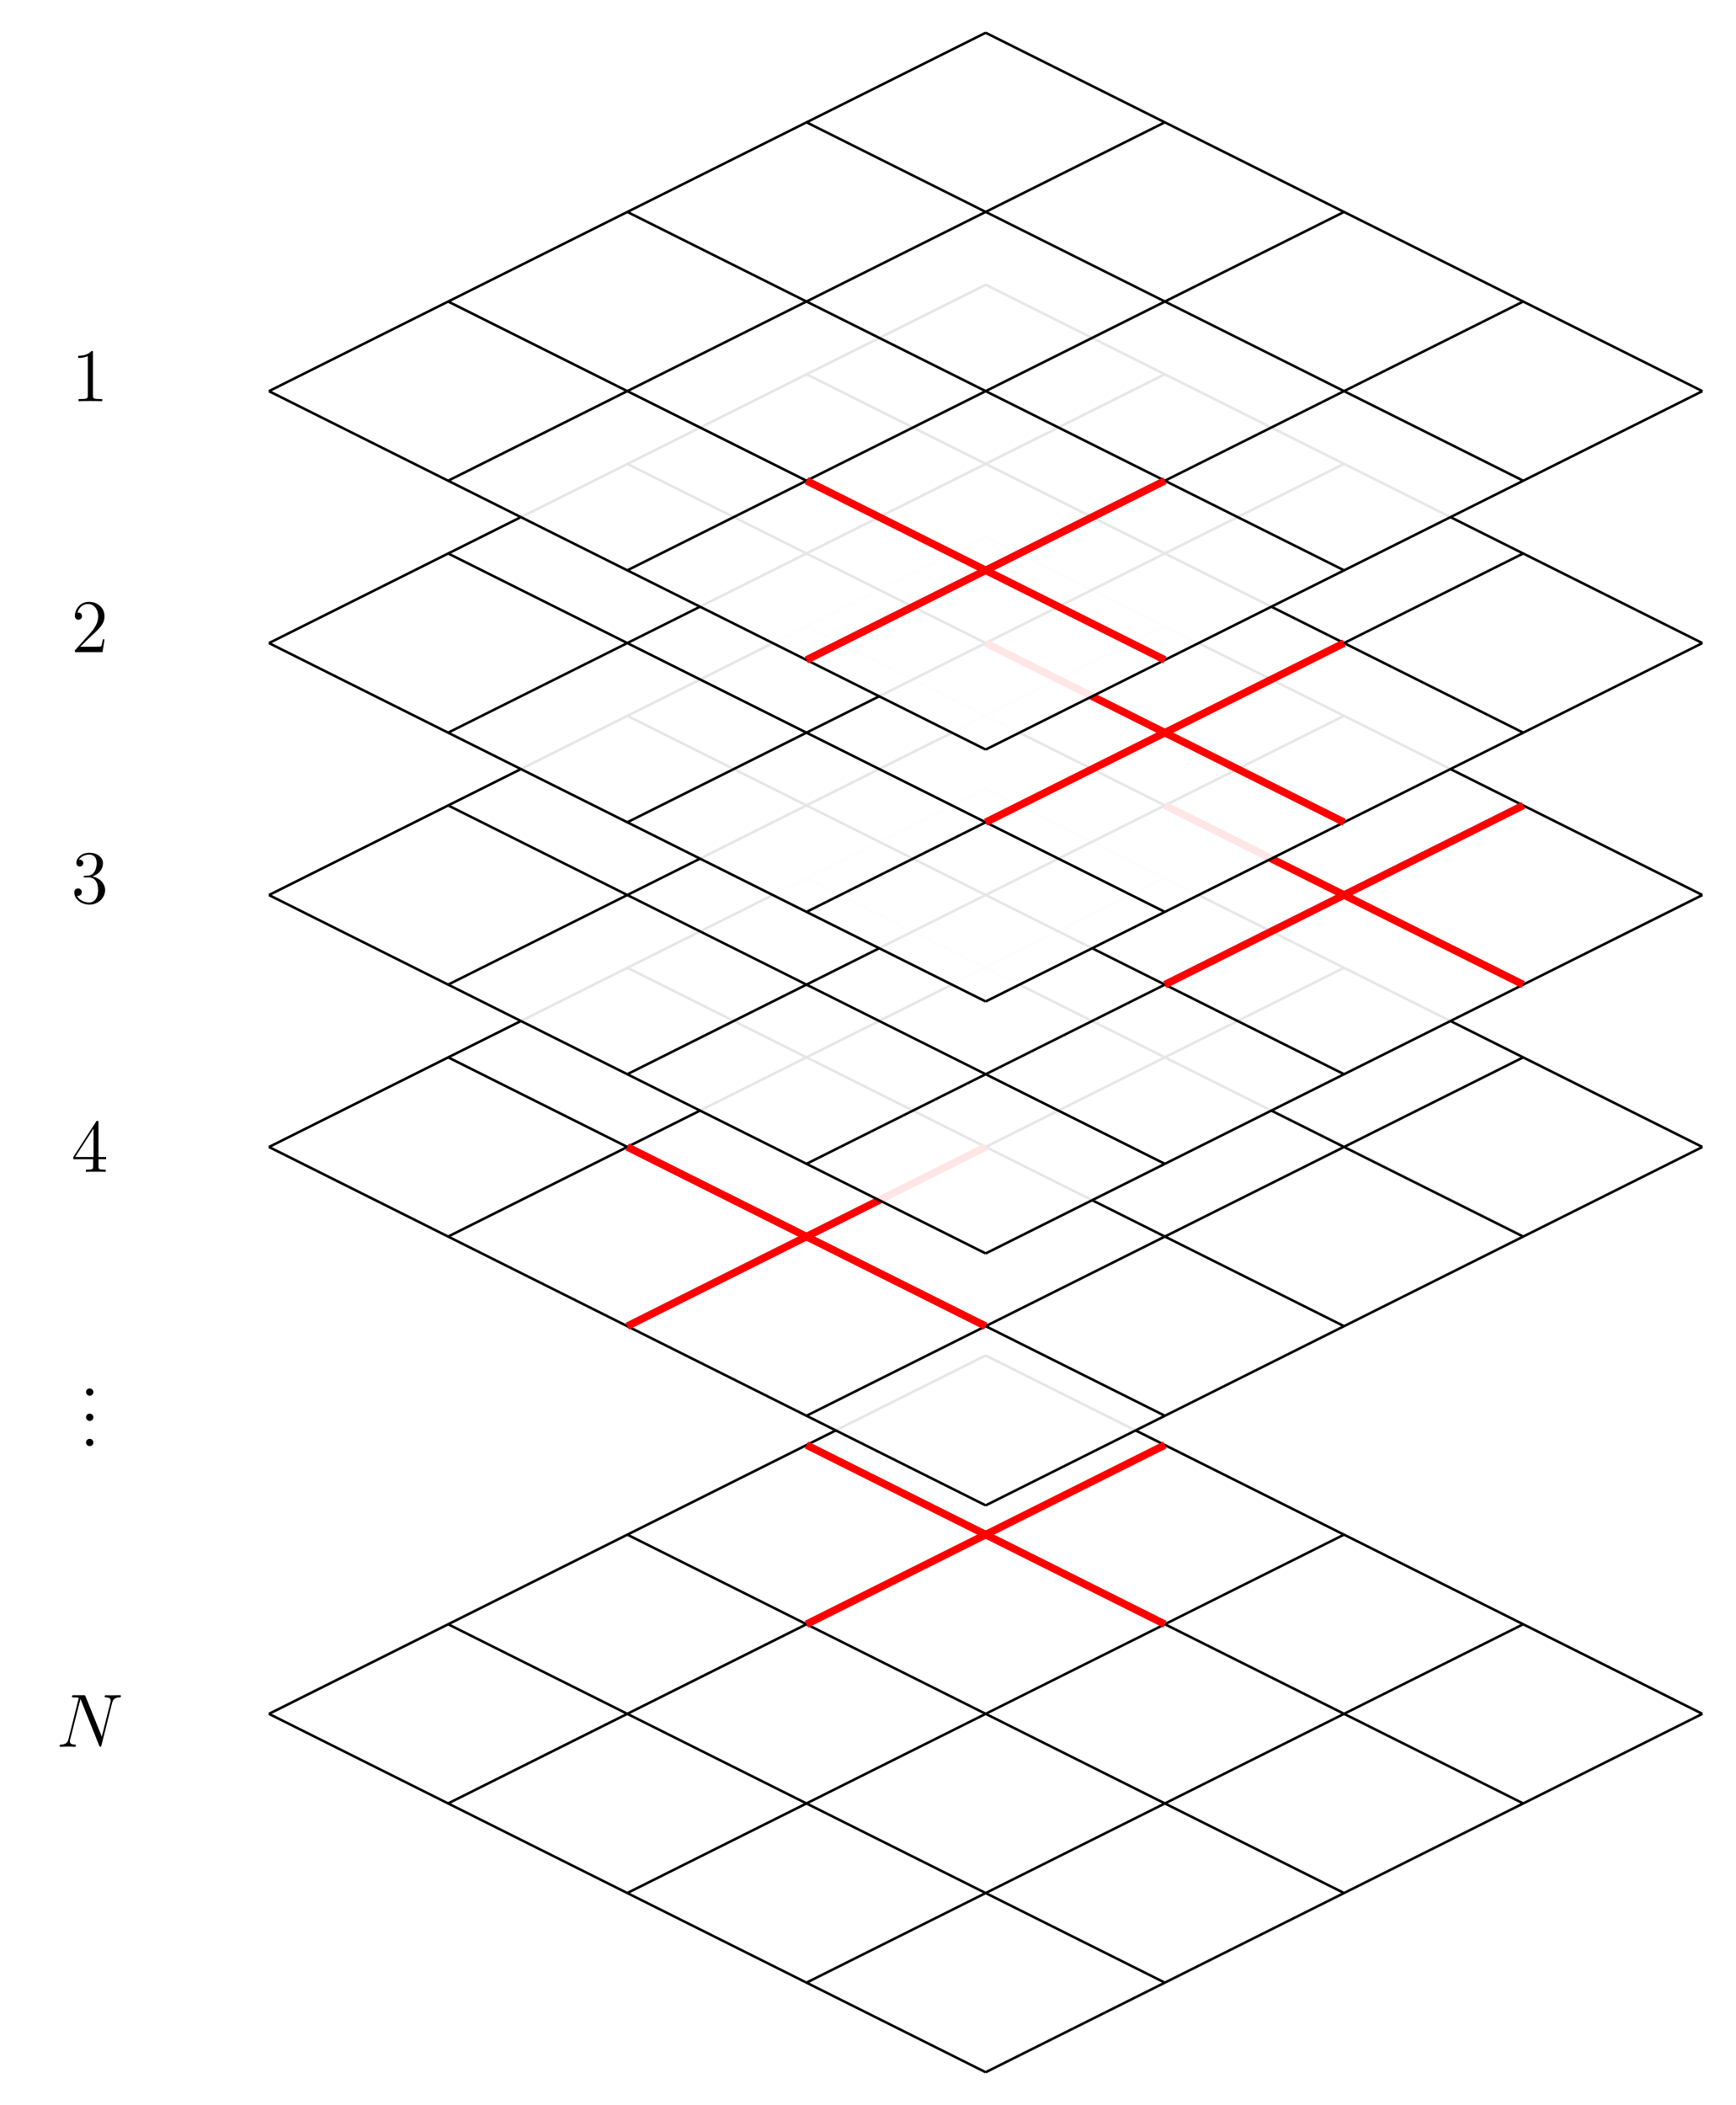
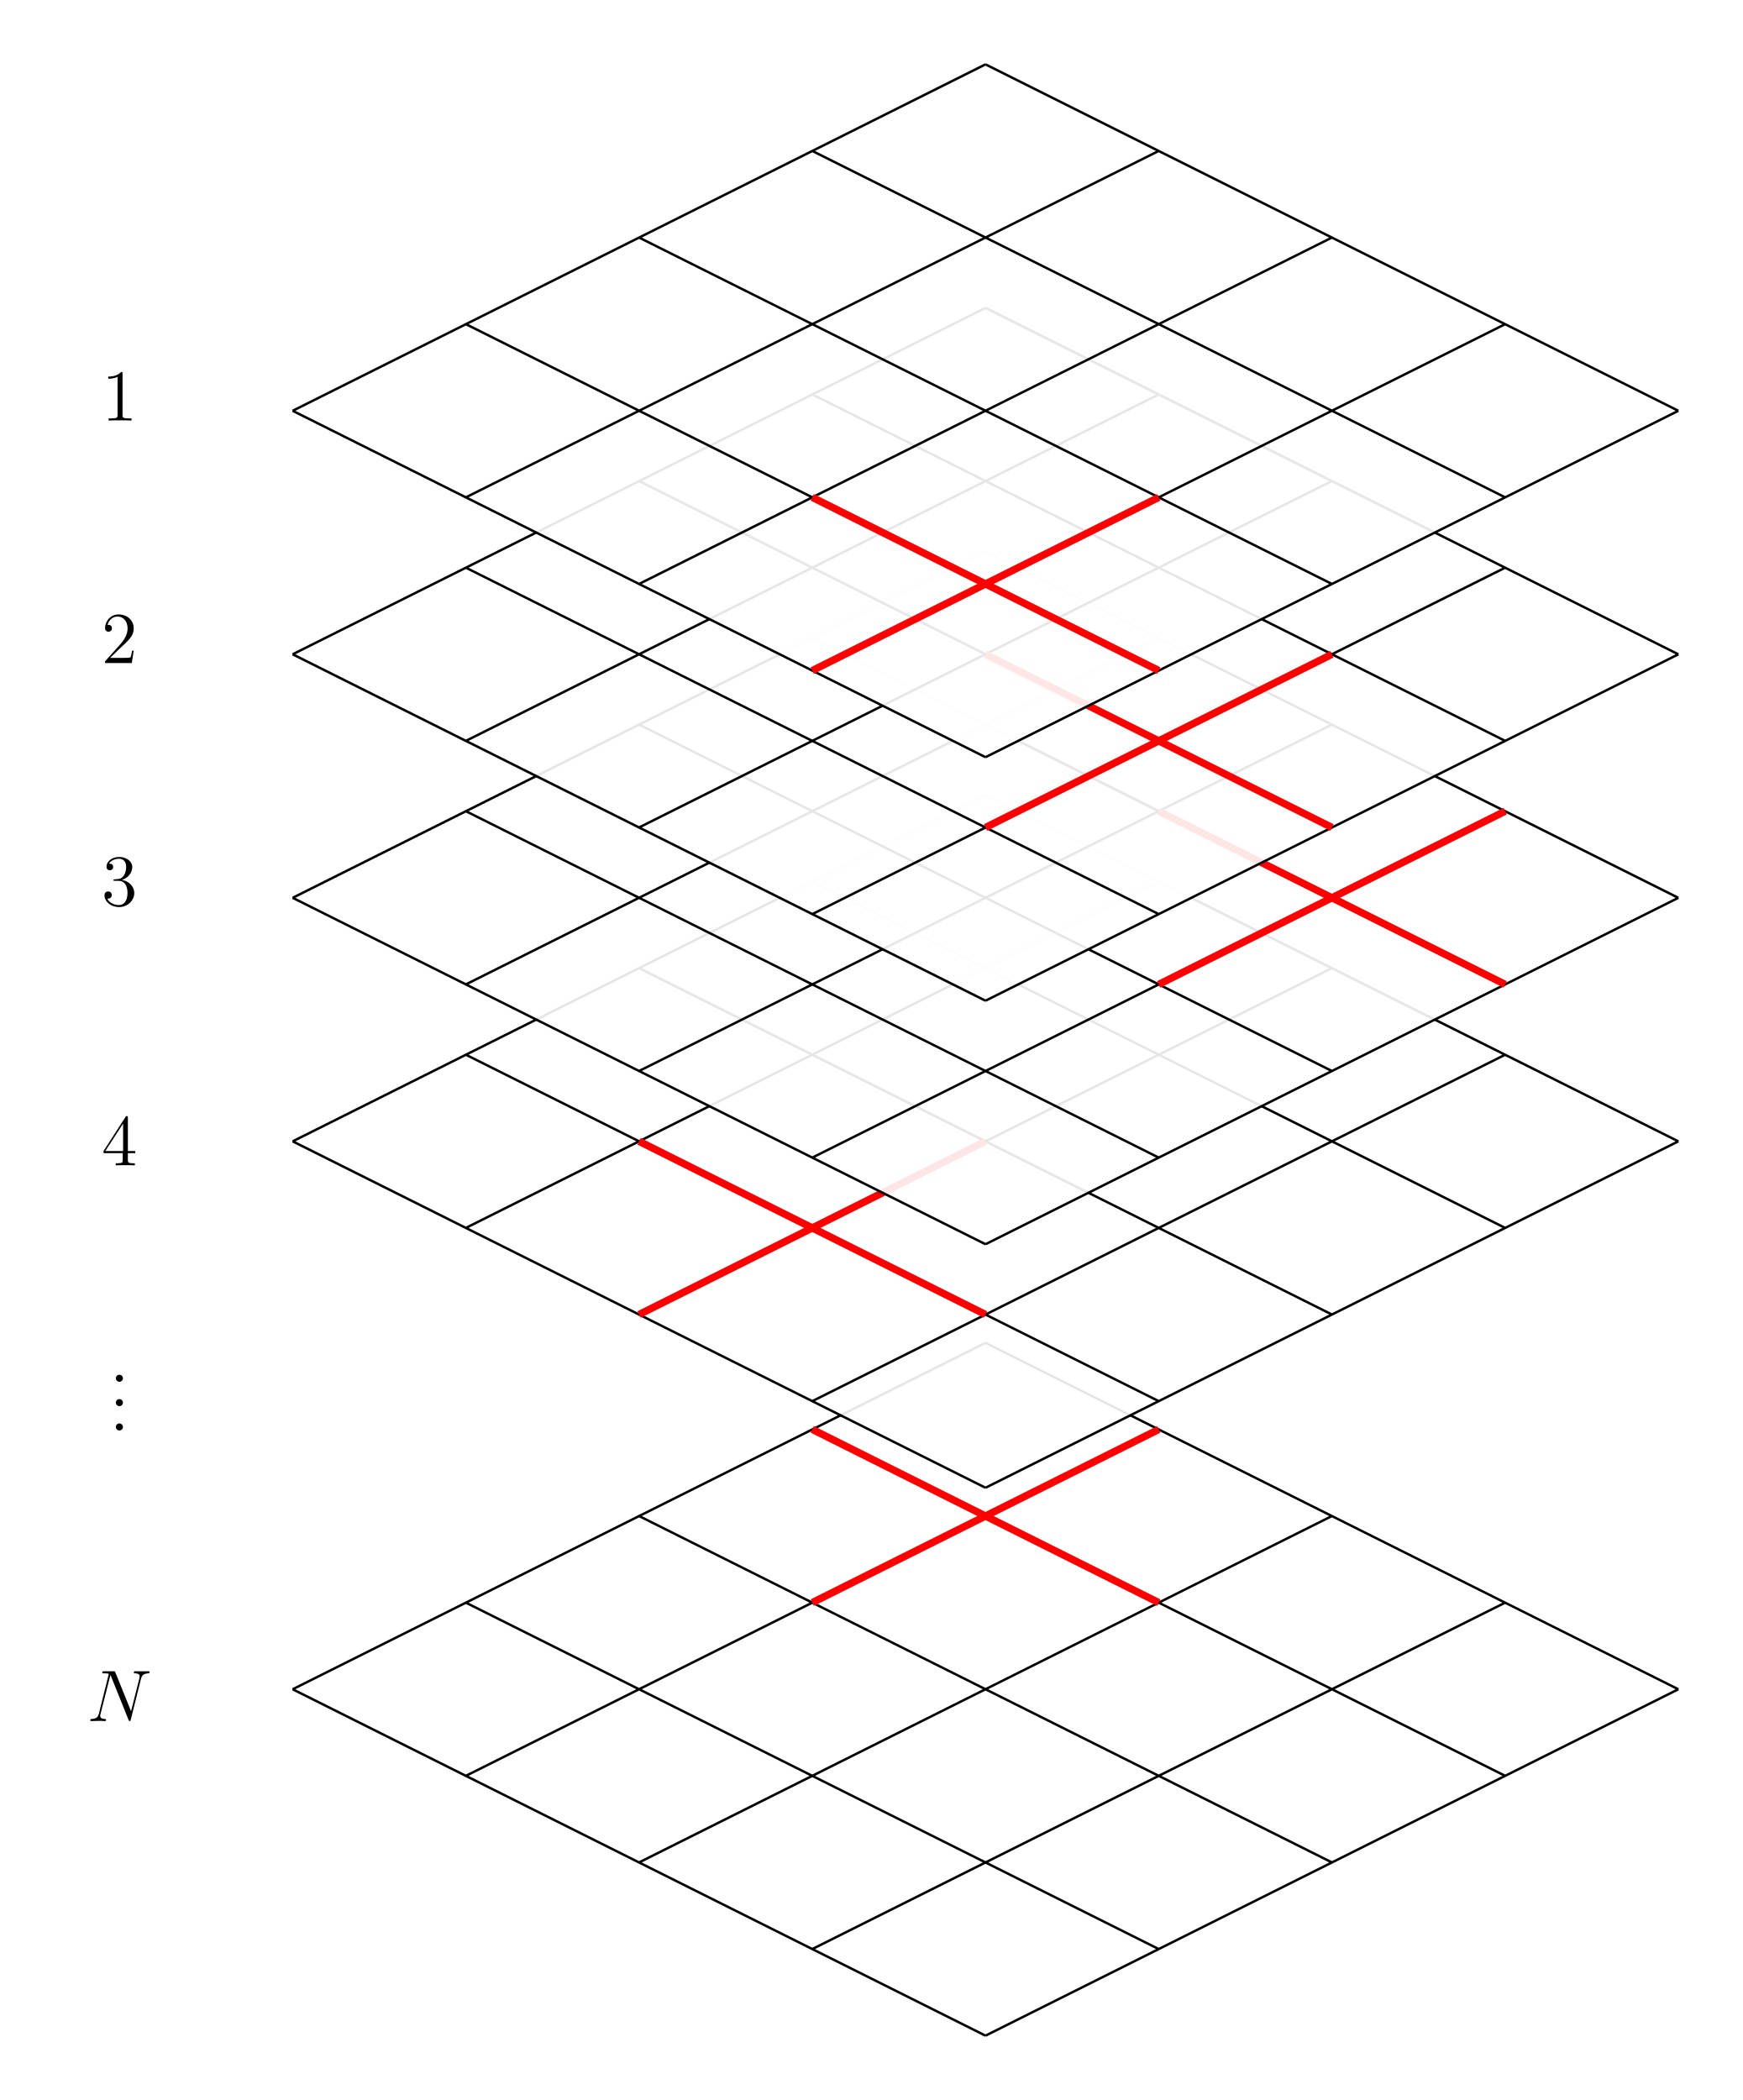
- <svg xmlns="http://www.w3.org/2000/svg" xmlns:xlink="http://www.w3.org/1999/xlink" width="274.493pt" height="332.957pt" viewBox="0 0 274.493 332.957" version="1.1">
+ <svg xmlns="http://www.w3.org/2000/svg" xmlns:xlink="http://www.w3.org/1999/xlink" width="285.186pt" height="343.656pt" viewBox="0 0 285.186 343.656" version="1.1">
  <defs>
    <g>
      <symbol overflow="visible" id="glyph0-0">
        <path style="stroke:none;" d="" />
      </symbol>
      <symbol overflow="visible" id="glyph0-1">
        <path style="stroke:none;" d="M 8.844 -6.906 C 8.984 -7.422 9.172 -7.781 10.078 -7.812 C 10.109 -7.812 10.25 -7.828 10.25 -8.031 C 10.25 -8.156 10.141 -8.156 10.094 -8.156 C 9.859 -8.156 9.25 -8.141 9.016 -8.141 L 8.438 -8.141 C 8.266 -8.141 8.062 -8.156 7.891 -8.156 C 7.812 -8.156 7.672 -8.156 7.672 -7.938 C 7.672 -7.812 7.766 -7.812 7.859 -7.812 C 8.578 -7.797 8.625 -7.516 8.625 -7.297 C 8.625 -7.203 8.609 -7.156 8.578 -7 L 7.219 -1.609 L 4.656 -7.953 C 4.578 -8.156 4.562 -8.156 4.297 -8.156 L 2.844 -8.156 C 2.609 -8.156 2.5 -8.156 2.5 -7.938 C 2.5 -7.812 2.578 -7.812 2.812 -7.812 C 2.875 -7.812 3.578 -7.812 3.578 -7.703 C 3.578 -7.688 3.547 -7.594 3.531 -7.547 L 1.953 -1.219 C 1.812 -0.641 1.516 -0.375 0.734 -0.344 C 0.672 -0.344 0.547 -0.328 0.547 -0.125 C 0.547 0 0.672 0 0.703 0 C 0.938 0 1.547 -0.031 1.797 -0.031 L 2.359 -0.031 C 2.531 -0.031 2.734 0 2.906 0 C 2.984 0 3.125 0 3.125 -0.234 C 3.125 -0.328 3 -0.344 2.953 -0.344 C 2.562 -0.359 2.172 -0.438 2.172 -0.859 C 2.172 -0.953 2.203 -1.062 2.219 -1.156 L 3.844 -7.547 C 3.906 -7.438 3.906 -7.406 3.953 -7.297 L 6.797 -0.219 C 6.859 -0.078 6.891 0 7 0 C 7.109 0 7.125 -0.031 7.172 -0.234 Z M 8.844 -6.906 " />
      </symbol>
      <symbol overflow="visible" id="glyph1-0">
        <path style="stroke:none;" d="" />
      </symbol>
      <symbol overflow="visible" id="glyph1-1">
        <path style="stroke:none;" d="M 2.203 -0.578 C 2.203 -0.906 1.922 -1.156 1.625 -1.156 C 1.281 -1.156 1.047 -0.891 1.047 -0.578 C 1.047 -0.234 1.344 0 1.609 0 C 1.938 0 2.203 -0.25 2.203 -0.578 Z M 2.203 -0.578 " />
      </symbol>
      <symbol overflow="visible" id="glyph1-2">
        <path style="stroke:none;" d="M 4.312 -7.781 C 4.312 -8.016 4.312 -8.062 4.141 -8.062 C 4.047 -8.062 4.016 -8.062 3.922 -7.922 L 0.328 -2.344 L 0.328 -2 L 3.469 -2 L 3.469 -0.906 C 3.469 -0.469 3.438 -0.344 2.562 -0.344 L 2.328 -0.344 L 2.328 0 C 2.609 -0.031 3.547 -0.031 3.891 -0.031 C 4.219 -0.031 5.172 -0.031 5.453 0 L 5.453 -0.344 L 5.219 -0.344 C 4.344 -0.344 4.312 -0.469 4.312 -0.906 L 4.312 -2 L 5.516 -2 L 5.516 -2.344 L 4.312 -2.344 Z M 3.531 -6.844 L 3.531 -2.344 L 0.625 -2.344 Z M 3.531 -6.844 " />
      </symbol>
      <symbol overflow="visible" id="glyph1-3">
        <path style="stroke:none;" d="M 2.203 -4.297 C 2 -4.281 1.953 -4.266 1.953 -4.156 C 1.953 -4.047 2.016 -4.047 2.219 -4.047 L 2.766 -4.047 C 3.797 -4.047 4.25 -3.203 4.25 -2.062 C 4.25 -0.484 3.438 -0.078 2.844 -0.078 C 2.266 -0.078 1.297 -0.344 0.938 -1.141 C 1.328 -1.078 1.672 -1.297 1.672 -1.719 C 1.672 -2.062 1.422 -2.312 1.094 -2.312 C 0.797 -2.312 0.484 -2.141 0.484 -1.688 C 0.484 -0.625 1.547 0.25 2.875 0.25 C 4.297 0.25 5.359 -0.844 5.359 -2.047 C 5.359 -3.141 4.469 -4 3.328 -4.203 C 4.359 -4.5 5.031 -5.375 5.031 -6.312 C 5.031 -7.25 4.047 -7.953 2.891 -7.953 C 1.703 -7.953 0.812 -7.219 0.812 -6.344 C 0.812 -5.875 1.188 -5.766 1.359 -5.766 C 1.609 -5.766 1.906 -5.953 1.906 -6.312 C 1.906 -6.688 1.609 -6.859 1.344 -6.859 C 1.281 -6.859 1.25 -6.859 1.219 -6.844 C 1.672 -7.656 2.797 -7.656 2.859 -7.656 C 3.25 -7.656 4.031 -7.484 4.031 -6.312 C 4.031 -6.078 4 -5.422 3.641 -4.906 C 3.281 -4.375 2.875 -4.344 2.562 -4.328 Z M 2.203 -4.297 " />
      </symbol>
      <symbol overflow="visible" id="glyph1-4">
        <path style="stroke:none;" d="M 5.266 -2.016 L 5 -2.016 C 4.953 -1.812 4.859 -1.141 4.75 -0.953 C 4.656 -0.844 3.984 -0.844 3.625 -0.844 L 1.406 -0.844 C 1.734 -1.125 2.469 -1.891 2.766 -2.172 C 4.594 -3.844 5.266 -4.469 5.266 -5.656 C 5.266 -7.031 4.172 -7.953 2.781 -7.953 C 1.406 -7.953 0.578 -6.766 0.578 -5.734 C 0.578 -5.125 1.109 -5.125 1.141 -5.125 C 1.406 -5.125 1.703 -5.312 1.703 -5.688 C 1.703 -6.031 1.484 -6.25 1.141 -6.25 C 1.047 -6.25 1.016 -6.25 0.984 -6.234 C 1.203 -7.047 1.859 -7.609 2.625 -7.609 C 3.641 -7.609 4.266 -6.75 4.266 -5.656 C 4.266 -4.641 3.688 -3.75 3 -2.984 L 0.578 -0.281 L 0.578 0 L 4.953 0 Z M 5.266 -2.016 " />
      </symbol>
      <symbol overflow="visible" id="glyph1-5">
        <path style="stroke:none;" d="M 3.438 -7.656 C 3.438 -7.938 3.438 -7.953 3.203 -7.953 C 2.922 -7.625 2.312 -7.188 1.094 -7.188 L 1.094 -6.844 C 1.359 -6.844 1.953 -6.844 2.625 -7.141 L 2.625 -0.922 C 2.625 -0.484 2.578 -0.344 1.531 -0.344 L 1.156 -0.344 L 1.156 0 C 1.484 -0.031 2.641 -0.031 3.031 -0.031 C 3.438 -0.031 4.578 -0.031 4.906 0 L 4.906 -0.344 L 4.531 -0.344 C 3.484 -0.344 3.438 -0.484 3.438 -0.922 Z M 3.438 -7.656 " />
      </symbol>
    </g>
    <clipPath id="clip1">
-       <path d="M 36 208 L 274.492 208 L 274.492 332.957 L 36 332.957 Z M 36 208 " />
+       <path d="M 5 5 L 281 5 L 281 338 L 5 338 Z M 5 5 " />
    </clipPath>
    <clipPath id="clip2">
-       <path d="M 36 119 L 274.492 119 L 274.492 244 L 36 244 Z M 36 119 " />
+       <path d="M 5.18 334.492 L 5.18 9.164 C 5.18 6.961 6.961 5.176 9.164 5.176 L 276.023 5.176 C 278.223 5.176 280.008 6.961 280.008 9.164 L 280.008 334.492 C 280.008 336.691 278.223 338.477 276.023 338.477 L 9.164 338.477 C 6.961 338.477 5.18 336.691 5.18 334.492 Z M 5.18 334.492 " />
    </clipPath>
-     <clipPath id="clip3">
-       <path d="M 36 79 L 274.492 79 L 274.492 204 L 36 204 Z M 36 79 " />
-     </clipPath>
-     <clipPath id="clip4">
-       <path d="M 36 39 L 274.492 39 L 274.492 165 L 36 165 Z M 36 39 " />
-     </clipPath>
-     <clipPath id="clip5">
-       <path d="M 36 0 L 274.492 0 L 274.492 125 L 36 125 Z M 36 0 " />
-     </clipPath>
+     <linearGradient id="linear0" gradientUnits="userSpaceOnUse" x1="0" y1="25.003" x2="0" y2="74.997" gradientTransform="matrix(5.49724,0,0,-6.66678,-132.2692,505.1657)">
+       <stop offset="0" style="stop-color:rgb(100%,100%,100%);stop-opacity:1;" />
+       <stop offset="0.5" style="stop-color:rgb(100%,100%,100%);stop-opacity:1;" />
+       <stop offset="1" style="stop-color:rgb(100%,100%,100%);stop-opacity:1;" />
+     </linearGradient>
  </defs>
-   <g id="surface1">
+   <g id="surface6">
+     <g clip-path="url(#clip1)" clip-rule="nonzero">
+       <g clip-path="url(#clip2)" clip-rule="nonzero">
+         <path style=" stroke:none;fill-rule:nonzero;fill:url(#linear0);" d="M 5.18 338.477 L 5.18 5.176 L 280.008 5.176 L 280.008 338.477 Z M 5.18 338.477 " />
+       </g>
+     </g>
+     <path style="fill:none;stroke-width:0.399;stroke-linecap:butt;stroke-linejoin:miter;stroke:rgb(100%,100%,100%);stroke-opacity:1;stroke-miterlimit:10;" d="M -156.093 -71.102 L -156.093 254.226 C -156.093 256.429 -154.312 258.214 -152.109 258.214 L 114.75 258.214 C 116.95 258.214 118.735 256.429 118.735 254.226 L 118.735 -71.102 C 118.735 -73.301 116.95 -75.087 114.75 -75.087 L -152.109 -75.087 C -154.312 -75.087 -156.093 -73.301 -156.093 -71.102 Z M -156.093 -71.102 " transform="matrix(1,0,0,-1,161.273,263.39)" />
    <g style="fill:rgb(0%,0%,0%);fill-opacity:1;">
-       <use xlink:href="#glyph0-1" x="8.883" y="276.296" />
+       <use xlink:href="#glyph0-1" x="14.229" y="281.648" />
    </g>
-     <path style=" stroke:none;fill-rule:nonzero;fill:rgb(100%,100%,100%);fill-opacity:0.9;" d="M 155.926 327.777 L 42.539 271.082 L 155.926 214.391 L 269.312 271.082 Z M 155.926 327.777 " />
-     <g clip-path="url(#clip1)" clip-rule="nonzero">
-       <path style="fill:none;stroke-width:0.399;stroke-linecap:butt;stroke-linejoin:miter;stroke:rgb(0%,0%,0%);stroke-opacity:1;stroke-miterlimit:10;" d="M -0 -69.739 L 113.386 -13.044 M -28.348 -55.567 L 85.039 1.128 M -56.696 -41.392 L 56.695 15.3 M -85.039 -27.22 L 28.347 29.476 M -113.379 -13.052 L 0.011 43.643 M -0 -69.739 L -113.387 -13.044 M 28.347 -55.567 L -85.039 1.128 M 56.695 -41.392 L -56.696 15.3 M 85.039 -27.22 L -28.348 29.476 M 113.379 -13.052 L -0.008 43.643 " transform="matrix(1,0,0,-1,155.926,258.038)" />
-     </g>
-     <path style="fill:none;stroke-width:1.196;stroke-linecap:butt;stroke-linejoin:miter;stroke:rgb(100%,0%,0%);stroke-opacity:1;stroke-miterlimit:10;" d="M -0 15.3 L -28.348 1.128 " transform="matrix(1,0,0,-1,155.926,258.038)" />
-     <path style="fill:none;stroke-width:1.196;stroke-linecap:butt;stroke-linejoin:miter;stroke:rgb(100%,0%,0%);stroke-opacity:1;stroke-miterlimit:10;" d="M -0 15.3 L 28.347 1.128 " transform="matrix(1,0,0,-1,155.926,258.038)" />
-     <path style="fill:none;stroke-width:1.196;stroke-linecap:butt;stroke-linejoin:miter;stroke:rgb(100%,0%,0%);stroke-opacity:1;stroke-miterlimit:10;" d="M -0 15.3 L 28.347 29.476 " transform="matrix(1,0,0,-1,155.926,258.038)" />
-     <path style="fill:none;stroke-width:1.196;stroke-linecap:butt;stroke-linejoin:miter;stroke:rgb(100%,0%,0%);stroke-opacity:1;stroke-miterlimit:10;" d="M -0 15.3 L -28.348 29.476 " transform="matrix(1,0,0,-1,155.926,258.038)" />
+     <path style=" stroke:none;fill-rule:nonzero;fill:rgb(100%,100%,100%);fill-opacity:0.9;" d="M 161.273 333.129 L 47.887 276.438 L 161.273 219.742 L 274.66 276.438 Z M 161.273 333.129 " />
+     <path style="fill:none;stroke-width:0.399;stroke-linecap:butt;stroke-linejoin:miter;stroke:rgb(0%,0%,0%);stroke-opacity:1;stroke-miterlimit:10;" d="M 0 -69.739 L 113.387 -13.047 M -28.347 -55.567 L 85.04 1.128 M -56.695 -41.391 L 56.692 15.3 M -85.039 -27.219 L 28.348 29.476 M -113.378 -13.051 L 0.008 43.644 M 0 -69.739 L -113.386 -13.047 M 28.348 -55.567 L -85.039 1.128 M 56.692 -41.391 L -56.695 15.3 M 85.04 -27.219 L -28.347 29.476 M 113.375 -13.051 L -0.011 43.644 " transform="matrix(1,0,0,-1,161.273,263.39)" />
+     <path style="fill:none;stroke-width:1.196;stroke-linecap:butt;stroke-linejoin:miter;stroke:rgb(100%,0%,0%);stroke-opacity:1;stroke-miterlimit:10;" d="M 0 15.3 L -28.347 1.128 " transform="matrix(1,0,0,-1,161.273,263.39)" />
+     <path style="fill:none;stroke-width:1.196;stroke-linecap:butt;stroke-linejoin:miter;stroke:rgb(100%,0%,0%);stroke-opacity:1;stroke-miterlimit:10;" d="M 0 15.3 L 28.348 1.128 " transform="matrix(1,0,0,-1,161.273,263.39)" />
+     <path style="fill:none;stroke-width:1.196;stroke-linecap:butt;stroke-linejoin:miter;stroke:rgb(100%,0%,0%);stroke-opacity:1;stroke-miterlimit:10;" d="M 0 15.3 L 28.348 29.476 " transform="matrix(1,0,0,-1,161.273,263.39)" />
+     <path style="fill:none;stroke-width:1.196;stroke-linecap:butt;stroke-linejoin:miter;stroke:rgb(100%,0%,0%);stroke-opacity:1;stroke-miterlimit:10;" d="M 0 15.3 L -28.347 29.476 " transform="matrix(1,0,0,-1,161.273,263.39)" />
    <g style="fill:rgb(0%,0%,0%);fill-opacity:1;">
-       <use xlink:href="#glyph1-1" x="12.568" y="220.772" />
+       <use xlink:href="#glyph1-1" x="17.915" y="226.125" />
    </g>
    <g style="fill:rgb(0%,0%,0%);fill-opacity:1;">
-       <use xlink:href="#glyph1-1" x="12.568" y="224.757" />
+       <use xlink:href="#glyph1-1" x="17.915" y="230.11" />
    </g>
    <g style="fill:rgb(0%,0%,0%);fill-opacity:1;">
-       <use xlink:href="#glyph1-1" x="12.568" y="228.742" />
+       <use xlink:href="#glyph1-1" x="17.915" y="234.095" />
    </g>
    <g style="fill:rgb(0%,0%,0%);fill-opacity:1;">
-       <use xlink:href="#glyph1-2" x="11.268" y="185.355" />
+       <use xlink:href="#glyph1-2" x="16.614" y="190.707" />
    </g>
-     <path style=" stroke:none;fill-rule:nonzero;fill:rgb(100%,100%,100%);fill-opacity:0.9;" d="M 155.926 238.113 L 42.539 181.418 L 155.926 124.727 L 269.312 181.418 Z M 155.926 238.113 " />
-     <g clip-path="url(#clip2)" clip-rule="nonzero">
-       <path style="fill:none;stroke-width:0.399;stroke-linecap:butt;stroke-linejoin:miter;stroke:rgb(0%,0%,0%);stroke-opacity:1;stroke-miterlimit:10;" d="M -0 19.925 L 113.386 76.62 M -28.348 34.1 L 85.039 90.792 M -56.696 48.272 L 56.695 104.968 M -85.039 62.444 L 28.347 119.14 M -113.379 76.612 L 0.011 133.308 M -0 19.925 L -113.387 76.62 M 28.347 34.1 L -85.039 90.792 M 56.695 48.272 L -56.696 104.968 M 85.039 62.444 L -28.348 119.14 M 113.379 76.612 L -0.008 133.308 " transform="matrix(1,0,0,-1,155.926,258.038)" />
+     <path style=" stroke:none;fill-rule:nonzero;fill:rgb(100%,100%,100%);fill-opacity:0.9;" d="M 161.273 243.465 L 47.887 186.77 L 161.273 130.078 L 274.66 186.77 Z M 161.273 243.465 " />
+     <path style="fill:none;stroke-width:0.399;stroke-linecap:butt;stroke-linejoin:miter;stroke:rgb(0%,0%,0%);stroke-opacity:1;stroke-miterlimit:10;" d="M 0 19.925 L 113.387 76.62 M -28.347 34.097 L 85.04 90.792 M -56.695 48.273 L 56.692 104.964 M -85.039 62.445 L 28.348 119.14 M -113.378 76.613 L 0.008 133.308 M 0 19.925 L -113.386 76.62 M 28.348 34.097 L -85.039 90.792 M 56.692 48.273 L -56.695 104.964 M 85.04 62.445 L -28.347 119.14 M 113.375 76.613 L -0.011 133.308 " transform="matrix(1,0,0,-1,161.273,263.39)" />
+     <path style="fill:none;stroke-width:1.196;stroke-linecap:butt;stroke-linejoin:miter;stroke:rgb(100%,0%,0%);stroke-opacity:1;stroke-miterlimit:10;" d="M -28.347 62.445 L -56.695 48.273 " transform="matrix(1,0,0,-1,161.273,263.39)" />
+     <path style="fill:none;stroke-width:1.196;stroke-linecap:butt;stroke-linejoin:miter;stroke:rgb(100%,0%,0%);stroke-opacity:1;stroke-miterlimit:10;" d="M -28.347 62.445 L 0 48.273 " transform="matrix(1,0,0,-1,161.273,263.39)" />
+     <path style="fill:none;stroke-width:1.196;stroke-linecap:butt;stroke-linejoin:miter;stroke:rgb(100%,0%,0%);stroke-opacity:1;stroke-miterlimit:10;" d="M -28.347 62.445 L 0 76.62 " transform="matrix(1,0,0,-1,161.273,263.39)" />
+     <path style="fill:none;stroke-width:1.196;stroke-linecap:butt;stroke-linejoin:miter;stroke:rgb(100%,0%,0%);stroke-opacity:1;stroke-miterlimit:10;" d="M -28.347 62.445 L -56.695 76.62 " transform="matrix(1,0,0,-1,161.273,263.39)" />
+     <g style="fill:rgb(0%,0%,0%);fill-opacity:1;">
+       <use xlink:href="#glyph1-3" x="16.614" y="148.188" />
    </g>
-     <path style="fill:none;stroke-width:1.196;stroke-linecap:butt;stroke-linejoin:miter;stroke:rgb(100%,0%,0%);stroke-opacity:1;stroke-miterlimit:10;" d="M -28.348 62.444 L -56.696 48.272 " transform="matrix(1,0,0,-1,155.926,258.038)" />
-     <path style="fill:none;stroke-width:1.196;stroke-linecap:butt;stroke-linejoin:miter;stroke:rgb(100%,0%,0%);stroke-opacity:1;stroke-miterlimit:10;" d="M -28.348 62.444 L -0 48.272 " transform="matrix(1,0,0,-1,155.926,258.038)" />
-     <path style="fill:none;stroke-width:1.196;stroke-linecap:butt;stroke-linejoin:miter;stroke:rgb(100%,0%,0%);stroke-opacity:1;stroke-miterlimit:10;" d="M -28.348 62.444 L -0 76.62 " transform="matrix(1,0,0,-1,155.926,258.038)" />
-     <path style="fill:none;stroke-width:1.196;stroke-linecap:butt;stroke-linejoin:miter;stroke:rgb(100%,0%,0%);stroke-opacity:1;stroke-miterlimit:10;" d="M -28.348 62.444 L -56.696 76.62 " transform="matrix(1,0,0,-1,155.926,258.038)" />
+     <path style=" stroke:none;fill-rule:nonzero;fill:rgb(100%,100%,100%);fill-opacity:0.9;" d="M 161.273 203.613 L 47.887 146.918 L 161.273 90.227 L 274.66 146.918 Z M 161.273 203.613 " />
+     <path style="fill:none;stroke-width:0.399;stroke-linecap:butt;stroke-linejoin:miter;stroke:rgb(0%,0%,0%);stroke-opacity:1;stroke-miterlimit:10;" d="M 0 59.777 L 113.387 116.472 M -28.347 73.949 L 85.04 130.644 M -56.695 88.124 L 56.692 144.816 M -85.039 102.296 L 28.348 158.992 M -113.378 116.464 L 0.008 173.16 M 0 59.777 L -113.386 116.472 M 28.348 73.949 L -85.039 130.644 M 56.692 88.124 L -56.695 144.816 M 85.04 102.296 L -28.347 158.992 M 113.375 116.464 L -0.011 173.16 " transform="matrix(1,0,0,-1,161.273,263.39)" />
+     <path style="fill:none;stroke-width:1.196;stroke-linecap:butt;stroke-linejoin:miter;stroke:rgb(100%,0%,0%);stroke-opacity:1;stroke-miterlimit:10;" d="M 56.692 116.472 L 28.348 102.296 " transform="matrix(1,0,0,-1,161.273,263.39)" />
+     <path style="fill:none;stroke-width:1.196;stroke-linecap:butt;stroke-linejoin:miter;stroke:rgb(100%,0%,0%);stroke-opacity:1;stroke-miterlimit:10;" d="M 56.692 116.472 L 85.04 102.296 " transform="matrix(1,0,0,-1,161.273,263.39)" />
+     <path style="fill:none;stroke-width:1.196;stroke-linecap:butt;stroke-linejoin:miter;stroke:rgb(100%,0%,0%);stroke-opacity:1;stroke-miterlimit:10;" d="M 56.692 116.472 L 85.04 130.644 " transform="matrix(1,0,0,-1,161.273,263.39)" />
+     <path style="fill:none;stroke-width:1.196;stroke-linecap:butt;stroke-linejoin:miter;stroke:rgb(100%,0%,0%);stroke-opacity:1;stroke-miterlimit:10;" d="M 56.692 116.472 L 28.348 130.644 " transform="matrix(1,0,0,-1,161.273,263.39)" />
    <g style="fill:rgb(0%,0%,0%);fill-opacity:1;">
-       <use xlink:href="#glyph1-3" x="11.268" y="142.835" />
+       <use xlink:href="#glyph1-4" x="16.614" y="108.502" />
    </g>
-     <path style=" stroke:none;fill-rule:nonzero;fill:rgb(100%,100%,100%);fill-opacity:0.9;" d="M 155.926 198.262 L 42.539 141.566 L 155.926 84.875 L 269.312 141.566 Z M 155.926 198.262 " />
-     <g clip-path="url(#clip3)" clip-rule="nonzero">
-       <path style="fill:none;stroke-width:0.399;stroke-linecap:butt;stroke-linejoin:miter;stroke:rgb(0%,0%,0%);stroke-opacity:1;stroke-miterlimit:10;" d="M -0 59.776 L 113.386 116.472 M -28.348 73.948 L 85.039 130.643 M -56.696 88.124 L 56.695 144.815 M -85.039 102.296 L 28.347 158.991 M -113.379 116.464 L 0.011 173.159 M -0 59.776 L -113.387 116.472 M 28.347 73.948 L -85.039 130.643 M 56.695 88.124 L -56.696 144.815 M 85.039 102.296 L -28.348 158.991 M 113.379 116.464 L -0.008 173.159 " transform="matrix(1,0,0,-1,155.926,258.038)" />
+     <path style=" stroke:none;fill-rule:nonzero;fill:rgb(100%,100%,100%);fill-opacity:0.9;" d="M 161.273 163.762 L 47.887 107.07 L 161.273 50.375 L 274.66 107.07 Z M 161.273 163.762 " />
+     <path style="fill:none;stroke-width:0.399;stroke-linecap:butt;stroke-linejoin:miter;stroke:rgb(0%,0%,0%);stroke-opacity:1;stroke-miterlimit:10;" d="M 0 99.628 L 113.387 156.32 M -28.347 113.8 L 85.04 170.495 M -56.695 127.976 L 56.692 184.667 M -85.039 142.148 L 28.348 198.843 M -113.378 156.316 L 0.008 213.011 M 0 99.628 L -113.386 156.32 M 28.348 113.8 L -85.039 170.495 M 56.692 127.976 L -56.695 184.667 M 85.04 142.148 L -28.347 198.843 M 113.375 156.316 L -0.011 213.011 " transform="matrix(1,0,0,-1,161.273,263.39)" />
+     <path style="fill:none;stroke-width:1.196;stroke-linecap:butt;stroke-linejoin:miter;stroke:rgb(100%,0%,0%);stroke-opacity:1;stroke-miterlimit:10;" d="M 28.348 142.148 L 0 127.976 " transform="matrix(1,0,0,-1,161.273,263.39)" />
+     <path style="fill:none;stroke-width:1.196;stroke-linecap:butt;stroke-linejoin:miter;stroke:rgb(100%,0%,0%);stroke-opacity:1;stroke-miterlimit:10;" d="M 28.348 142.148 L 56.692 127.976 " transform="matrix(1,0,0,-1,161.273,263.39)" />
+     <path style="fill:none;stroke-width:1.196;stroke-linecap:butt;stroke-linejoin:miter;stroke:rgb(100%,0%,0%);stroke-opacity:1;stroke-miterlimit:10;" d="M 28.348 142.148 L 56.692 156.32 " transform="matrix(1,0,0,-1,161.273,263.39)" />
+     <path style="fill:none;stroke-width:1.196;stroke-linecap:butt;stroke-linejoin:miter;stroke:rgb(100%,0%,0%);stroke-opacity:1;stroke-miterlimit:10;" d="M 28.348 142.148 L 0 156.32 " transform="matrix(1,0,0,-1,161.273,263.39)" />
+     <g style="fill:rgb(0%,0%,0%);fill-opacity:1;">
+       <use xlink:href="#glyph1-5" x="16.614" y="68.817" />
    </g>
-     <path style="fill:none;stroke-width:1.196;stroke-linecap:butt;stroke-linejoin:miter;stroke:rgb(100%,0%,0%);stroke-opacity:1;stroke-miterlimit:10;" d="M 56.695 116.472 L 28.347 102.296 " transform="matrix(1,0,0,-1,155.926,258.038)" />
-     <path style="fill:none;stroke-width:1.196;stroke-linecap:butt;stroke-linejoin:miter;stroke:rgb(100%,0%,0%);stroke-opacity:1;stroke-miterlimit:10;" d="M 56.695 116.472 L 85.039 102.296 " transform="matrix(1,0,0,-1,155.926,258.038)" />
-     <path style="fill:none;stroke-width:1.196;stroke-linecap:butt;stroke-linejoin:miter;stroke:rgb(100%,0%,0%);stroke-opacity:1;stroke-miterlimit:10;" d="M 56.695 116.472 L 85.039 130.643 " transform="matrix(1,0,0,-1,155.926,258.038)" />
-     <path style="fill:none;stroke-width:1.196;stroke-linecap:butt;stroke-linejoin:miter;stroke:rgb(100%,0%,0%);stroke-opacity:1;stroke-miterlimit:10;" d="M 56.695 116.472 L 28.347 130.643 " transform="matrix(1,0,0,-1,155.926,258.038)" />
-     <g style="fill:rgb(0%,0%,0%);fill-opacity:1;">
-       <use xlink:href="#glyph1-4" x="11.268" y="103.15" />
-     </g>
-     <path style=" stroke:none;fill-rule:nonzero;fill:rgb(100%,100%,100%);fill-opacity:0.9;" d="M 155.926 158.41 L 42.539 101.715 L 155.926 45.023 L 269.312 101.715 Z M 155.926 158.41 " />
-     <g clip-path="url(#clip4)" clip-rule="nonzero">
-       <path style="fill:none;stroke-width:0.399;stroke-linecap:butt;stroke-linejoin:miter;stroke:rgb(0%,0%,0%);stroke-opacity:1;stroke-miterlimit:10;" d="M -0 99.628 L 113.386 156.323 M -28.348 113.8 L 85.039 170.495 M -56.696 127.975 L 56.695 184.667 M -85.039 142.147 L 28.347 198.843 M -113.379 156.315 L 0.011 213.011 M -0 99.628 L -113.387 156.323 M 28.347 113.8 L -85.039 170.495 M 56.695 127.975 L -56.696 184.667 M 85.039 142.147 L -28.348 198.843 M 113.379 156.315 L -0.008 213.011 " transform="matrix(1,0,0,-1,155.926,258.038)" />
-     </g>
-     <path style="fill:none;stroke-width:1.196;stroke-linecap:butt;stroke-linejoin:miter;stroke:rgb(100%,0%,0%);stroke-opacity:1;stroke-miterlimit:10;" d="M 28.347 142.147 L -0 127.975 " transform="matrix(1,0,0,-1,155.926,258.038)" />
-     <path style="fill:none;stroke-width:1.196;stroke-linecap:butt;stroke-linejoin:miter;stroke:rgb(100%,0%,0%);stroke-opacity:1;stroke-miterlimit:10;" d="M 28.347 142.147 L 56.695 127.975 " transform="matrix(1,0,0,-1,155.926,258.038)" />
-     <path style="fill:none;stroke-width:1.196;stroke-linecap:butt;stroke-linejoin:miter;stroke:rgb(100%,0%,0%);stroke-opacity:1;stroke-miterlimit:10;" d="M 28.347 142.147 L 56.695 156.323 " transform="matrix(1,0,0,-1,155.926,258.038)" />
-     <path style="fill:none;stroke-width:1.196;stroke-linecap:butt;stroke-linejoin:miter;stroke:rgb(100%,0%,0%);stroke-opacity:1;stroke-miterlimit:10;" d="M 28.347 142.147 L -0 156.323 " transform="matrix(1,0,0,-1,155.926,258.038)" />
-     <g style="fill:rgb(0%,0%,0%);fill-opacity:1;">
-       <use xlink:href="#glyph1-5" x="11.268" y="63.465" />
-     </g>
-     <path style=" stroke:none;fill-rule:nonzero;fill:rgb(100%,100%,100%);fill-opacity:0.9;" d="M 155.926 118.559 L 42.539 61.867 L 155.926 5.172 L 269.312 61.867 Z M 155.926 118.559 " />
-     <g clip-path="url(#clip5)" clip-rule="nonzero">
-       <path style="fill:none;stroke-width:0.399;stroke-linecap:butt;stroke-linejoin:miter;stroke:rgb(0%,0%,0%);stroke-opacity:1;stroke-miterlimit:10;" d="M -0 139.479 L 113.386 196.171 M -28.348 153.651 L 85.039 210.347 M -56.696 167.827 L 56.695 224.518 M -85.039 181.999 L 28.347 238.694 M -113.379 196.167 L 0.011 252.862 M -0 139.479 L -113.387 196.171 M 28.347 153.651 L -85.039 210.347 M 56.695 167.827 L -56.696 224.518 M 85.039 181.999 L -28.348 238.694 M 113.379 196.167 L -0.008 252.862 " transform="matrix(1,0,0,-1,155.926,258.038)" />
-     </g>
-     <path style="fill:none;stroke-width:1.196;stroke-linecap:butt;stroke-linejoin:miter;stroke:rgb(100%,0%,0%);stroke-opacity:1;stroke-miterlimit:10;" d="M -0 167.827 L -28.348 153.651 " transform="matrix(1,0,0,-1,155.926,258.038)" />
-     <path style="fill:none;stroke-width:1.196;stroke-linecap:butt;stroke-linejoin:miter;stroke:rgb(100%,0%,0%);stroke-opacity:1;stroke-miterlimit:10;" d="M -0 167.827 L 28.347 153.651 " transform="matrix(1,0,0,-1,155.926,258.038)" />
-     <path style="fill:none;stroke-width:1.196;stroke-linecap:butt;stroke-linejoin:miter;stroke:rgb(100%,0%,0%);stroke-opacity:1;stroke-miterlimit:10;" d="M -0 167.827 L 28.347 181.999 " transform="matrix(1,0,0,-1,155.926,258.038)" />
-     <path style="fill:none;stroke-width:1.196;stroke-linecap:butt;stroke-linejoin:miter;stroke:rgb(100%,0%,0%);stroke-opacity:1;stroke-miterlimit:10;" d="M -0 167.827 L -28.348 181.999 " transform="matrix(1,0,0,-1,155.926,258.038)" />
+     <path style=" stroke:none;fill-rule:nonzero;fill:rgb(100%,100%,100%);fill-opacity:0.9;" d="M 161.273 123.91 L 47.887 67.219 L 161.273 10.523 L 274.66 67.219 Z M 161.273 123.91 " />
+     <path style="fill:none;stroke-width:0.399;stroke-linecap:butt;stroke-linejoin:miter;stroke:rgb(0%,0%,0%);stroke-opacity:1;stroke-miterlimit:10;" d="M 0 139.48 L 113.387 196.171 M -28.347 153.652 L 85.04 210.347 M -56.695 167.827 L 56.692 224.519 M -85.039 181.999 L 28.348 238.691 M -113.378 196.167 L 0.008 252.863 M 0 139.48 L -113.386 196.171 M 28.348 153.652 L -85.039 210.347 M 56.692 167.827 L -56.695 224.519 M 85.04 181.999 L -28.347 238.691 M 113.375 196.167 L -0.011 252.863 " transform="matrix(1,0,0,-1,161.273,263.39)" />
+     <path style="fill:none;stroke-width:1.196;stroke-linecap:butt;stroke-linejoin:miter;stroke:rgb(100%,0%,0%);stroke-opacity:1;stroke-miterlimit:10;" d="M 0 167.827 L -28.347 153.652 " transform="matrix(1,0,0,-1,161.273,263.39)" />
+     <path style="fill:none;stroke-width:1.196;stroke-linecap:butt;stroke-linejoin:miter;stroke:rgb(100%,0%,0%);stroke-opacity:1;stroke-miterlimit:10;" d="M 0 167.827 L 28.348 153.652 " transform="matrix(1,0,0,-1,161.273,263.39)" />
+     <path style="fill:none;stroke-width:1.196;stroke-linecap:butt;stroke-linejoin:miter;stroke:rgb(100%,0%,0%);stroke-opacity:1;stroke-miterlimit:10;" d="M 0 167.827 L 28.348 181.999 " transform="matrix(1,0,0,-1,161.273,263.39)" />
+     <path style="fill:none;stroke-width:1.196;stroke-linecap:butt;stroke-linejoin:miter;stroke:rgb(100%,0%,0%);stroke-opacity:1;stroke-miterlimit:10;" d="M 0 167.827 L -28.347 181.999 " transform="matrix(1,0,0,-1,161.273,263.39)" />
  </g>
</svg>
